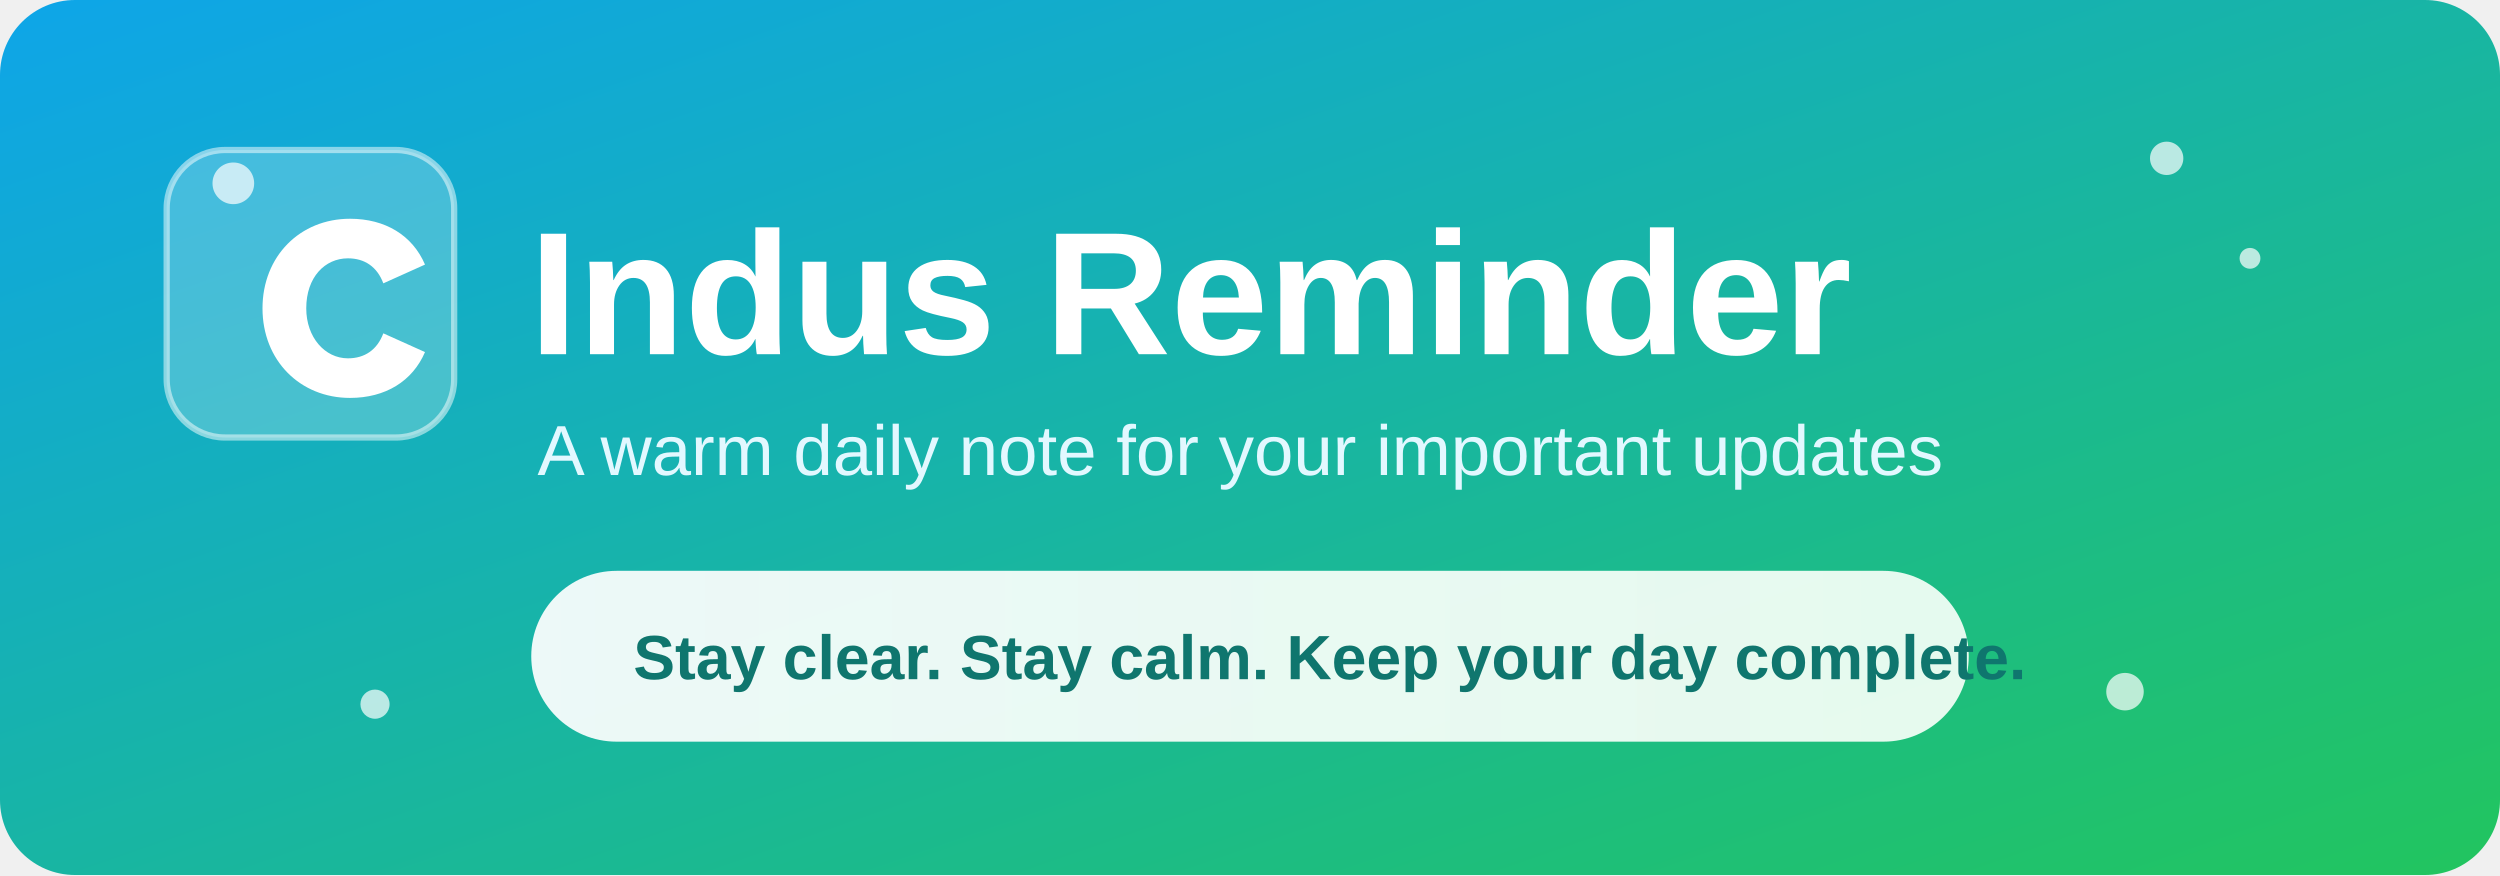
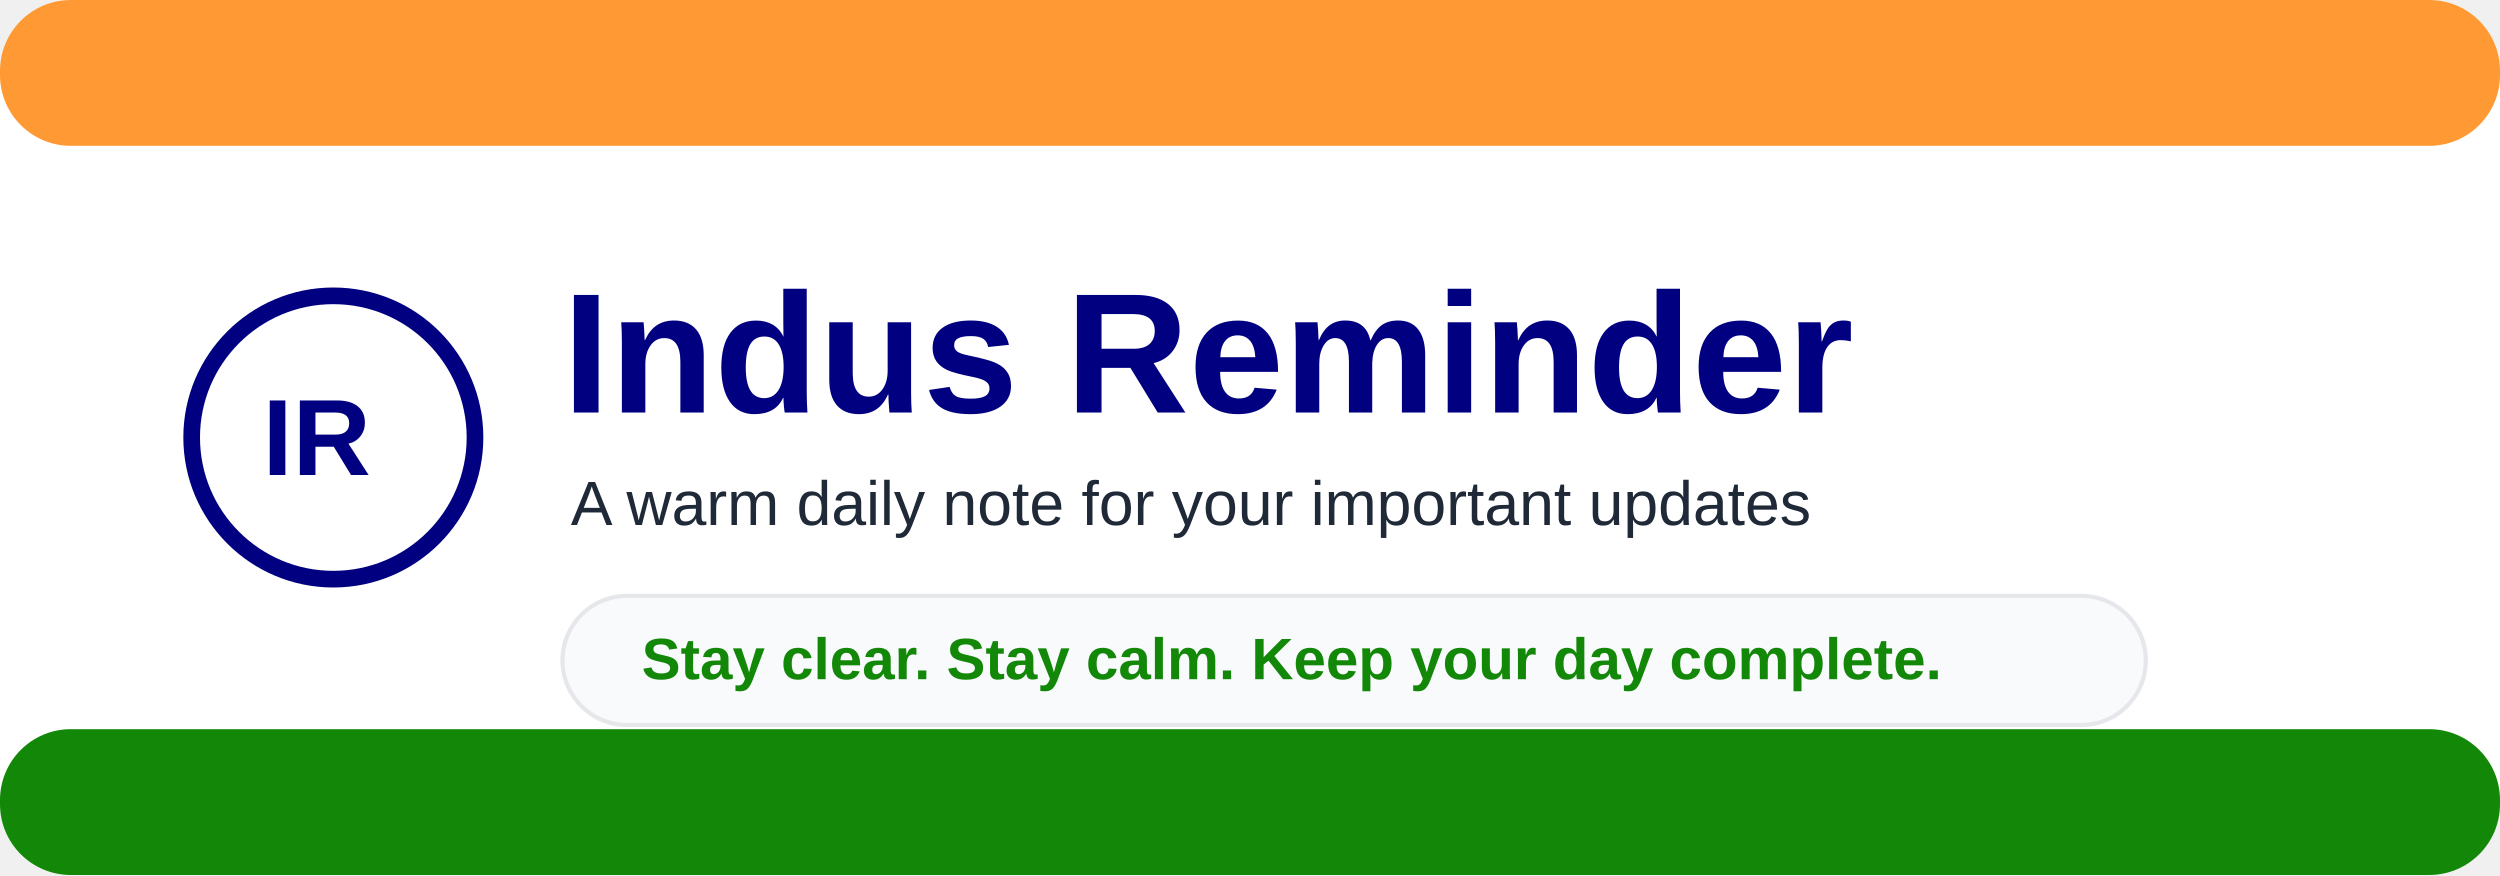
<svg xmlns="http://www.w3.org/2000/svg" width="1200" height="420" viewBox="0 0 1200 420">
-   <defs>
-     <linearGradient id="bg" x1="0" y1="0" x2="1" y2="1">
-       <stop offset="0%" stop-color="#0ea5e9" />
-       <stop offset="100%" stop-color="#22c55e" />
-     </linearGradient>
-     <linearGradient id="pill" x1="0" y1="0" x2="1" y2="0">
-       <stop offset="0%" stop-color="#ffffff" stop-opacity="0.92" />
-       <stop offset="100%" stop-color="#f0fdf4" stop-opacity="0.95" />
-     </linearGradient>
-     <style>
-       .title { font: 700 84px "Segoe UI", Arial, sans-serif; fill: #ffffff; }
-       .subtitle { font: 500 34px "Segoe UI", Arial, sans-serif; fill: #e2f8ff; }
-       .pill { font: 600 30px "Segoe UI", Arial, sans-serif; fill: #0f766e; }
-       .spark { fill: #ffffff; opacity: 0.7; }
-     </style>
-   </defs>
-   <rect width="1200" height="420" rx="36" fill="url(#bg)" />
-   <circle cx="112" cy="88" r="10" class="spark" />
-   <circle cx="1040" cy="76" r="8" class="spark" />
-   <circle cx="1080" cy="124" r="5" class="spark" />
-   <circle cx="180" cy="338" r="7" class="spark" />
-   <circle cx="1020" cy="332" r="9" class="spark" />
-   <rect x="80" y="72" width="138" height="138" rx="28" fill="#ffffff" fill-opacity="0.22" stroke="#ffffff" stroke-opacity="0.5" stroke-width="3" />
-   <path d="M126 148c0-25 18-43 42-43 17 0 30 8 36 22l-20 9c-3-8-9-12-17-12-11 0-20 9-20 24 0 14 9 24 20 24 8 0 14-4 17-12l20 9c-6 14-19 22-36 22-24 0-42-18-42-43z" fill="#ffffff" />
-   <text x="254" y="170" class="title">Indus Reminder</text>
-   <text x="258" y="228" class="subtitle">A warm daily note for your important updates</text>
-   <rect x="255" y="274" width="690" height="82" rx="41" fill="url(#pill)" />
-   <text x="304" y="326" class="pill">Stay clear. Stay calm. Keep your day complete.</text>
+   <rect width="1200" height="420" rx="34" fill="#ffffff" />
+   <rect x="0" y="0" width="1200" height="70" rx="34" fill="#FF9933" />
+   <rect x="0" y="350" width="1200" height="70" rx="34" fill="#138808" />
+   <circle cx="160" cy="210" r="68" fill="#ffffff" stroke="#000080" stroke-width="8" />
+   <text x="126" y="228" style="font:700 52px 'Segoe UI', Arial, sans-serif; fill:#000080;">IR</text>
+   <text x="270" y="198" style="font:700 82px 'Segoe UI', Arial, sans-serif; fill:#000080;">Indus Reminder</text>
+   <text x="274" y="252" style="font:500 30px 'Segoe UI', Arial, sans-serif; fill:#1f2937;">A warm daily note for your important updates</text>
+   <rect x="270" y="286" width="760" height="62" rx="31" fill="#f8fafc" stroke="#e5e7eb" stroke-width="2" />
+   <text x="308" y="326" style="font:600 28px 'Segoe UI', Arial, sans-serif; fill:#138808;">Stay clear. Stay calm. Keep your day complete.</text>
</svg>
